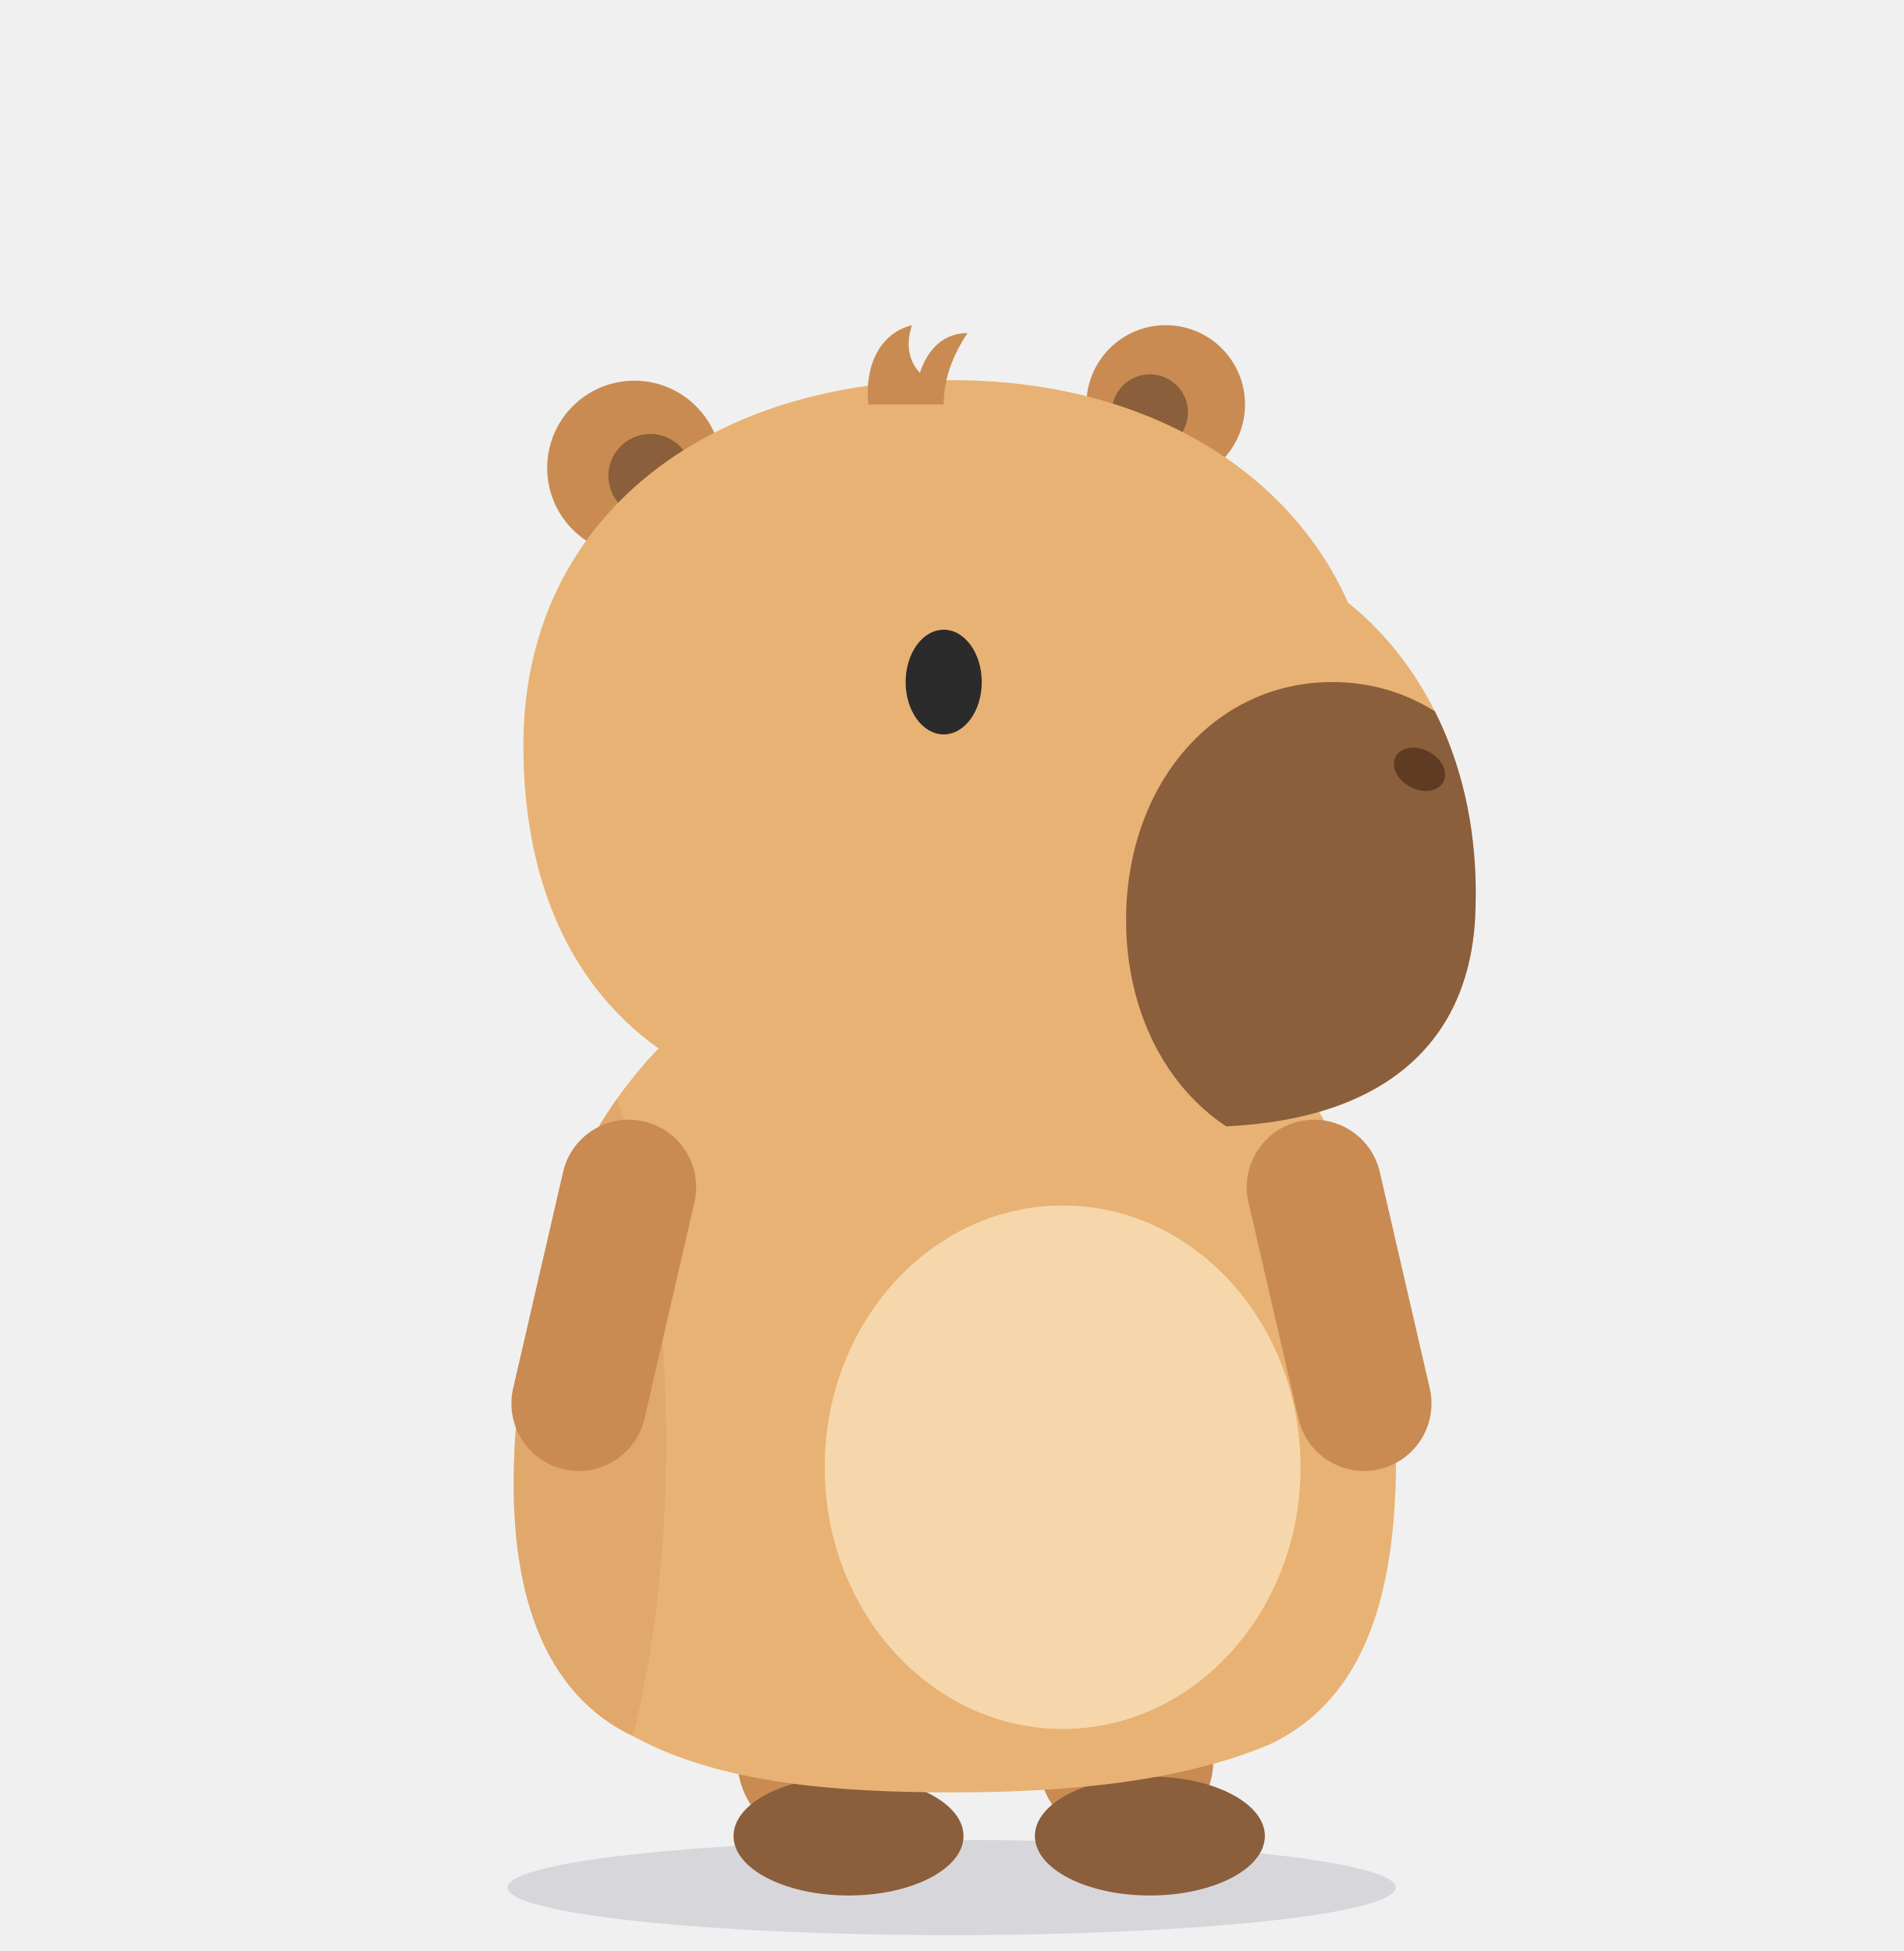
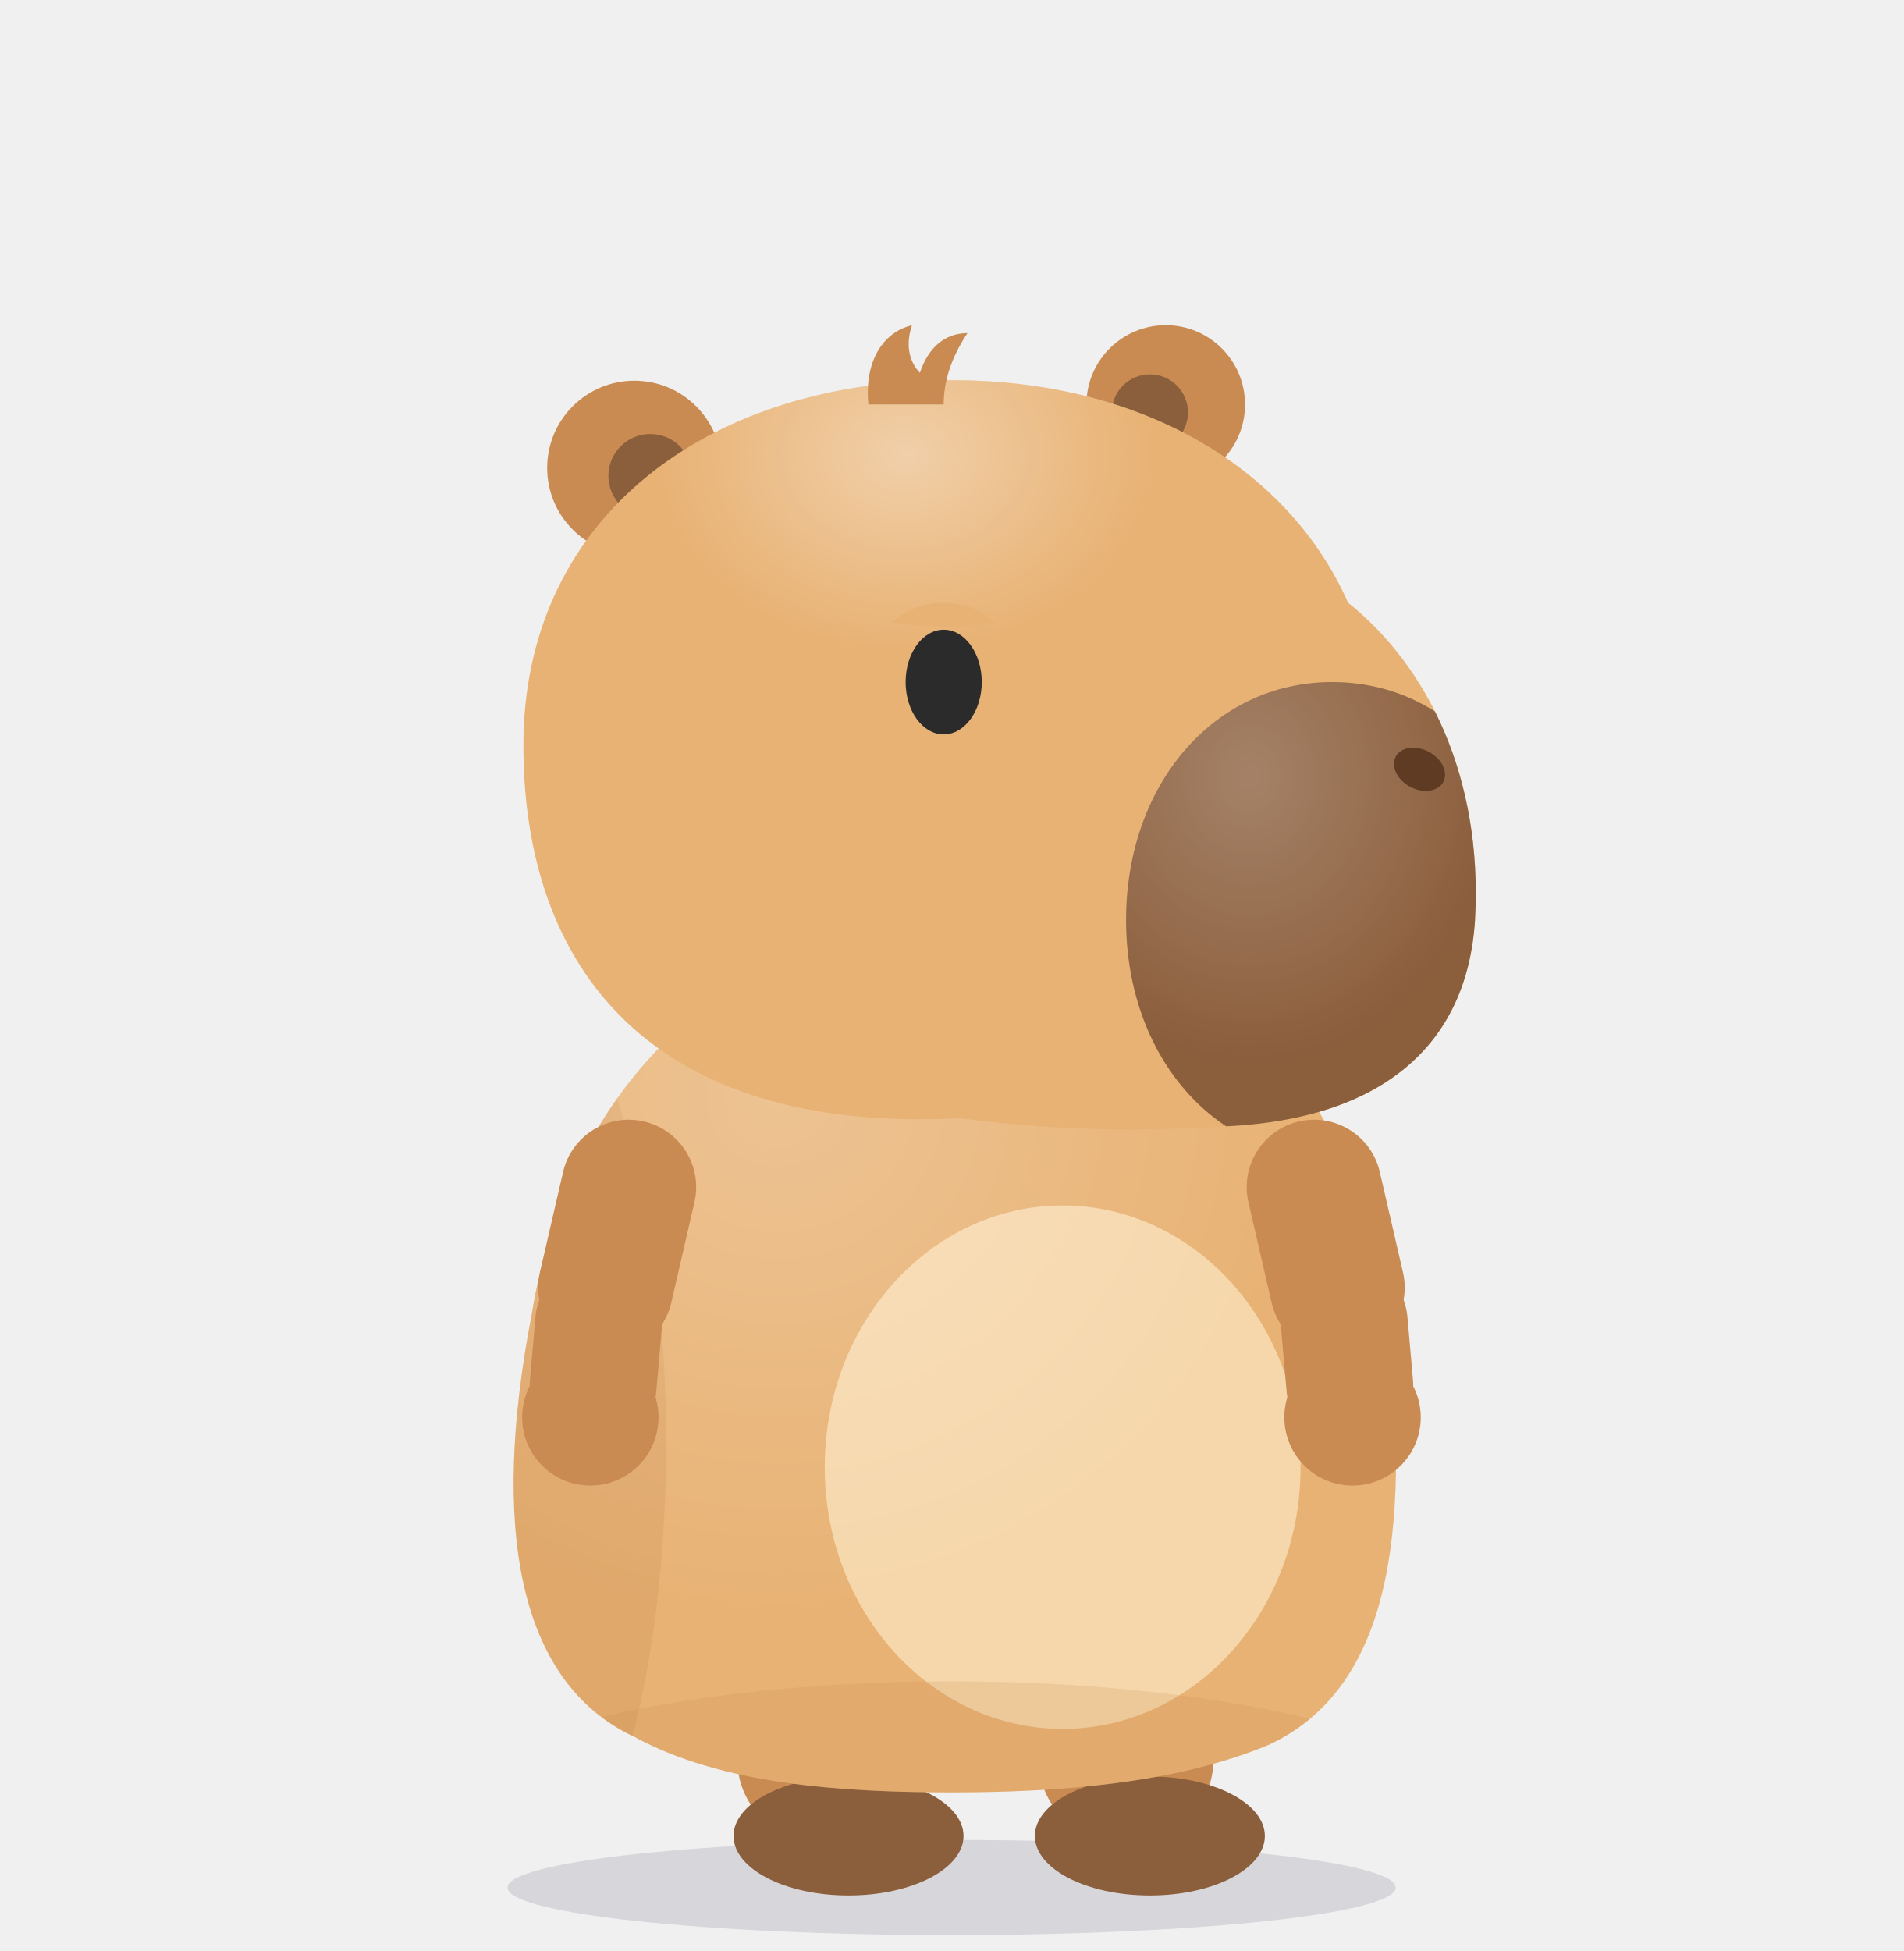
<svg xmlns="http://www.w3.org/2000/svg" viewBox="-20 -26 240 246" width="480" height="492">
  <defs>
    <clipPath id="mascot-body-_R_0_">
      <path d="M103 90C131 90 151 109 155 141C158 168 155 187 140 194C128 199 113 200 100 200C86 200 71 199 60 193C45 186 42 166 47 140C52 109 74 90 103 90Z" />
    </clipPath>
    <clipPath id="mascot-body-_R_0_-head">
      <path d="M97 22C122 21 142 32 150 50C160 58 167 72 166 90C165 106 154 115 135 116C119 117 109 116 101 115C62 117 46 96 46 68C46 40 68 23 97 22Z" />
    </clipPath>
+     <clipPath id="mascot-body-_R_0_-eye">
+       <circle r="10" />
+     </clipPath>
+     <radialGradient id="mascot-body-_R_0_-shine" cx="0.4" cy="0.1" r="0.26">
+       <stop offset="0" stop-color="#FFFFFF" stop-opacity="0.38" />
+       <stop offset="1" stop-color="#FFFFFF" stop-opacity="0" />
+     </radialGradient>
+     <radialGradient id="mascot-body-_R_0_-soft" cx="0.3" cy="0.2" r="0.6">
+       <stop offset="0" stop-color="#FFFFFF" stop-opacity="0.22" />
+       <stop offset="1" stop-color="#FFFFFF" stop-opacity="0" />
+     </radialGradient>
  </defs>
  <g data-layer="scene-back" />
  <g transform="translate(100 212)">
    <g>
      <g data-part="shadow">
        <g transform="translate(-100 -212)">
          <ellipse cx="100" cy="212" rx="56" ry="6" fill="rgba(27, 33, 66, 0.12)" />
        </g>
      </g>
    </g>
  </g>
  <g transform="translate(0 0)">
    <g transform="translate(100 212)">
      <g>
        <g data-part="whole">
          <g transform="translate(-100 -212)">
            <g>
              <g transform="translate(84 186)">
                <g>
                  <g data-part="leg-left">
                    <rect x="-11" y="-10" width="22" height="30" rx="10" fill="#C98B52" />
                    <ellipse cx="3" cy="19.5" rx="14.5" ry="7.5" fill="#8B5E3C" />
                  </g>
                </g>
              </g>
              <g transform="translate(122 186)">
                <g>
                  <g data-part="leg-right">
                    <rect x="-11" y="-10" width="22" height="30" rx="10" fill="#C98B52" />
                    <ellipse cx="3" cy="19.5" rx="14.5" ry="7.5" fill="#8B5E3C" />
                  </g>
                </g>
              </g>
              <g transform="translate(100 211)">
                <g>
                  <g data-part="torso">
                    <g transform="translate(-100 -211)">
                      <path d="M103 90C131 90 151 109 155 141C158 168 155 187 140 194C128 199 113 200 100 200C86 200 71 199 60 193C45 186 42 166 47 140C52 109 74 90 103 90Z" fill="#E8B274" />
                      <g clip-path="url(#mascot-body-_R_0_)">
                        <ellipse cx="114" cy="159" rx="30" ry="33" fill="#F6D7AB" />
                        <ellipse cx="44" cy="156" rx="20" ry="60" fill="#C98B52" opacity="0.26" />
+                         <ellipse cx="100" cy="206" rx="70" ry="20" fill="#C98B52" opacity="0.2" />
+                         <path d="M103 90C131 90 151 109 155 141C158 168 155 187 140 194C128 199 113 200 100 200C86 200 71 199 60 193C45 186 42 166 47 140C52 109 74 90 103 90Z" fill="url(#mascot-body-_R_0_-soft)" />
                      </g>
                      <g transform="translate(102 112)">
                        <g>
                          <g data-part="head">
                            <g transform="translate(-102 -112)">
-                               <g>
-                                 <circle cx="60" cy="33" r="11" fill="#C98B52" />
-                                 <circle cx="62" cy="34" r="5.28" fill="#8B5E3C" />
+                               <g transform="translate(63.3 41.25)">
+                                 <g>
+                                   <g data-part="ear">
+                                     <g transform="translate(-63.3 -41.25)">
+                                       <circle cx="60" cy="33" r="11" fill="#C98B52" />
+                                       <circle cx="62" cy="34" r="5.28" fill="#8B5E3C" />
+                                     </g>
+                                   </g>
+                                 </g>
                              </g>
-                               <g>
-                                 <circle cx="127" cy="25" r="10" fill="#C98B52" />
-                                 <circle cx="125" cy="26" r="4.8" fill="#8B5E3C" />
+                               <g transform="translate(124 32.5)">
+                                 <g>
+                                   <g data-part="ear">
+                                     <g transform="translate(-124 -32.5)">
+                                       <circle cx="127" cy="25" r="10" fill="#C98B52" />
+                                       <circle cx="125" cy="26" r="4.8" fill="#8B5E3C" />
+                                     </g>
+                                   </g>
+                                 </g>
                              </g>
                              <path d="M97 22C122 21 142 32 150 50C160 58 167 72 166 90C165 106 154 115 135 116C119 117 109 116 101 115C62 117 46 96 46 68C46 40 68 23 97 22Z" fill="#E8B274" />
-                               <path d="M89.5 25C89 20 91 16 95 15C94 18 95 20 96 21C97 18 99 16 102 16C100 19 99 22 99 25Z" fill="#C98B52" />
-                               <path d="M148 60C163 60 174 73 174 90C174 107 163 120 148 120C133 120 122 107 122 90C122 73 133 60 148 60Z" fill="#8B5E3C" clip-path="url(#mascot-body-_R_0_-head)" />
+                               <path d="M97 22C122 21 142 32 150 50C160 58 167 72 166 90C165 106 154 115 135 116C119 117 109 116 101 115C62 117 46 96 46 68C46 40 68 23 97 22Z" fill="url(#mascot-body-_R_0_-shine)" />
+                               <g transform="translate(94.5 25)">
+                                 <g>
+                                   <g data-part="tuft">
+                                     <g transform="translate(-94.5 -25)">
+                                       <path d="M89.5 25C89 20 91 16 95 15C94 18 95 20 96 21C97 18 99 16 102 16C100 19 99 22 99 25Z" fill="#C98B52" />
+                                     </g>
+                                   </g>
+                                 </g>
+                               </g>
+                               <g clip-path="url(#mascot-body-_R_0_-head)">
+                                 <path d="M148 60C163 60 174 73 174 90C174 107 163 120 148 120C133 120 122 107 122 90C122 73 133 60 148 60Z" fill="#8B5E3C" />
+                                 <path d="M148 60C163 60 174 73 174 90C174 107 163 120 148 120C133 120 122 107 122 90C122 73 133 60 148 60Z" fill="url(#mascot-body-_R_0_-soft)" />
+                               </g>
                              <ellipse cx="159" cy="71" rx="3.4" ry="2.5" transform="rotate(28 159 71)" fill="#5E3B22" />
                              <g transform="translate(99 60)">
-                                 <g>
+                                 <g transform="translate(0 0) rotate(0)">
                                  <g data-part="eyes">
                                    <g transform="translate(-99 -60)">
                                      <g transform="translate(99 60)">
-                                         <ellipse rx="4.8" ry="6.6" fill="#2B2B2B" />
+                                         <g clip-path="url(#mascot-body-_R_0_-eye)">
+                                           <ellipse rx="4.8" ry="6.6" fill="#2B2B2B" transform="scale(1)" />
+                                           <circle cx="1.8" cy="-2.9" r="1.7" fill="#FFFFFF" opacity="0" />
+                                           <g transform="translate(0 0)">
+                                             <path d="M-11 24H11V10Q0 4 -11 10Z" fill="#E8B274" />
+                                           </g>
+                                           <g transform="translate(0 0)">
+                                             <g data-part="lid">
+                                               <path d="M-11 -24H11V-8.5Q0 -5.5 -11 -8.5Z" fill="#E8B274" />
+                                             </g>
+                                           </g>
+                                         </g>
+                                         <path d="M-5.4 0.6Q0 3.4 5.4 0.6" fill="none" stroke="#2B2B2B" stroke-width="2.6" stroke-linecap="round" opacity="0" />
+                                         <path d="M-5.4 -1Q0 4.6 5.4 -1" fill="none" stroke="#2B2B2B" stroke-width="2.6" stroke-linecap="round" opacity="0" />
                                      </g>
                                    </g>
                                  </g>
                                </g>
                              </g>
-                               <g data-part="brows" />
+                               <g data-part="brows">
+                                 <path d="M-5.6 1Q0 -2 5.6 1" transform="translate(99 48) rotate(0)" opacity="0" fill="none" stroke="#4A4A4A" stroke-width="2.6" stroke-linecap="round" />
+                               </g>
                            </g>
                          </g>
                        </g>
                      </g>
                      <g transform="translate(60 124)">
                        <g transform="translate(-0.6 -0.8) rotate(13)">
                          <g data-part="arm-left">
-                             <rect x="-8.5" y="-8" width="17" height="45" rx="8.5" fill="#C98B52" />
+                             <rect x="-8.5" y="-8" width="17" height="30" rx="8.5" fill="#C98B52" />
+                             <g transform="translate(0 17)">
+                               <g transform="rotate(-8)">
+                                 <g data-part="forearm-left">
+                                   <rect x="-8" y="-7" width="16" height="24" rx="8" fill="#C98B52" />
+                                   <circle cy="13" r="8.6" fill="#C98B52" />
+                                 </g>
+                               </g>
+                             </g>
                          </g>
                        </g>
                      </g>
                      <g transform="translate(145 124)">
                        <g transform="translate(0.6 -0.8) rotate(-13)">
                          <g data-part="arm-right">
-                             <rect x="-8.5" y="-8" width="17" height="45" rx="8.5" fill="#C98B52" />
+                             <rect x="-8.5" y="-8" width="17" height="30" rx="8.5" fill="#C98B52" />
+                             <g transform="translate(0 17)">
+                               <g transform="rotate(8)">
+                                 <g data-part="forearm-right">
+                                   <rect x="-8" y="-7" width="16" height="24" rx="8" fill="#C98B52" />
+                                   <circle cy="13" r="8.6" fill="#C98B52" />
+                                 </g>
+                               </g>
+                             </g>
                          </g>
                        </g>
                      </g>
                    </g>
                  </g>
                </g>
              </g>
            </g>
          </g>
        </g>
      </g>
    </g>
  </g>
  <g data-layer="scene-front" />
  <g data-layer="fx" />
</svg>
